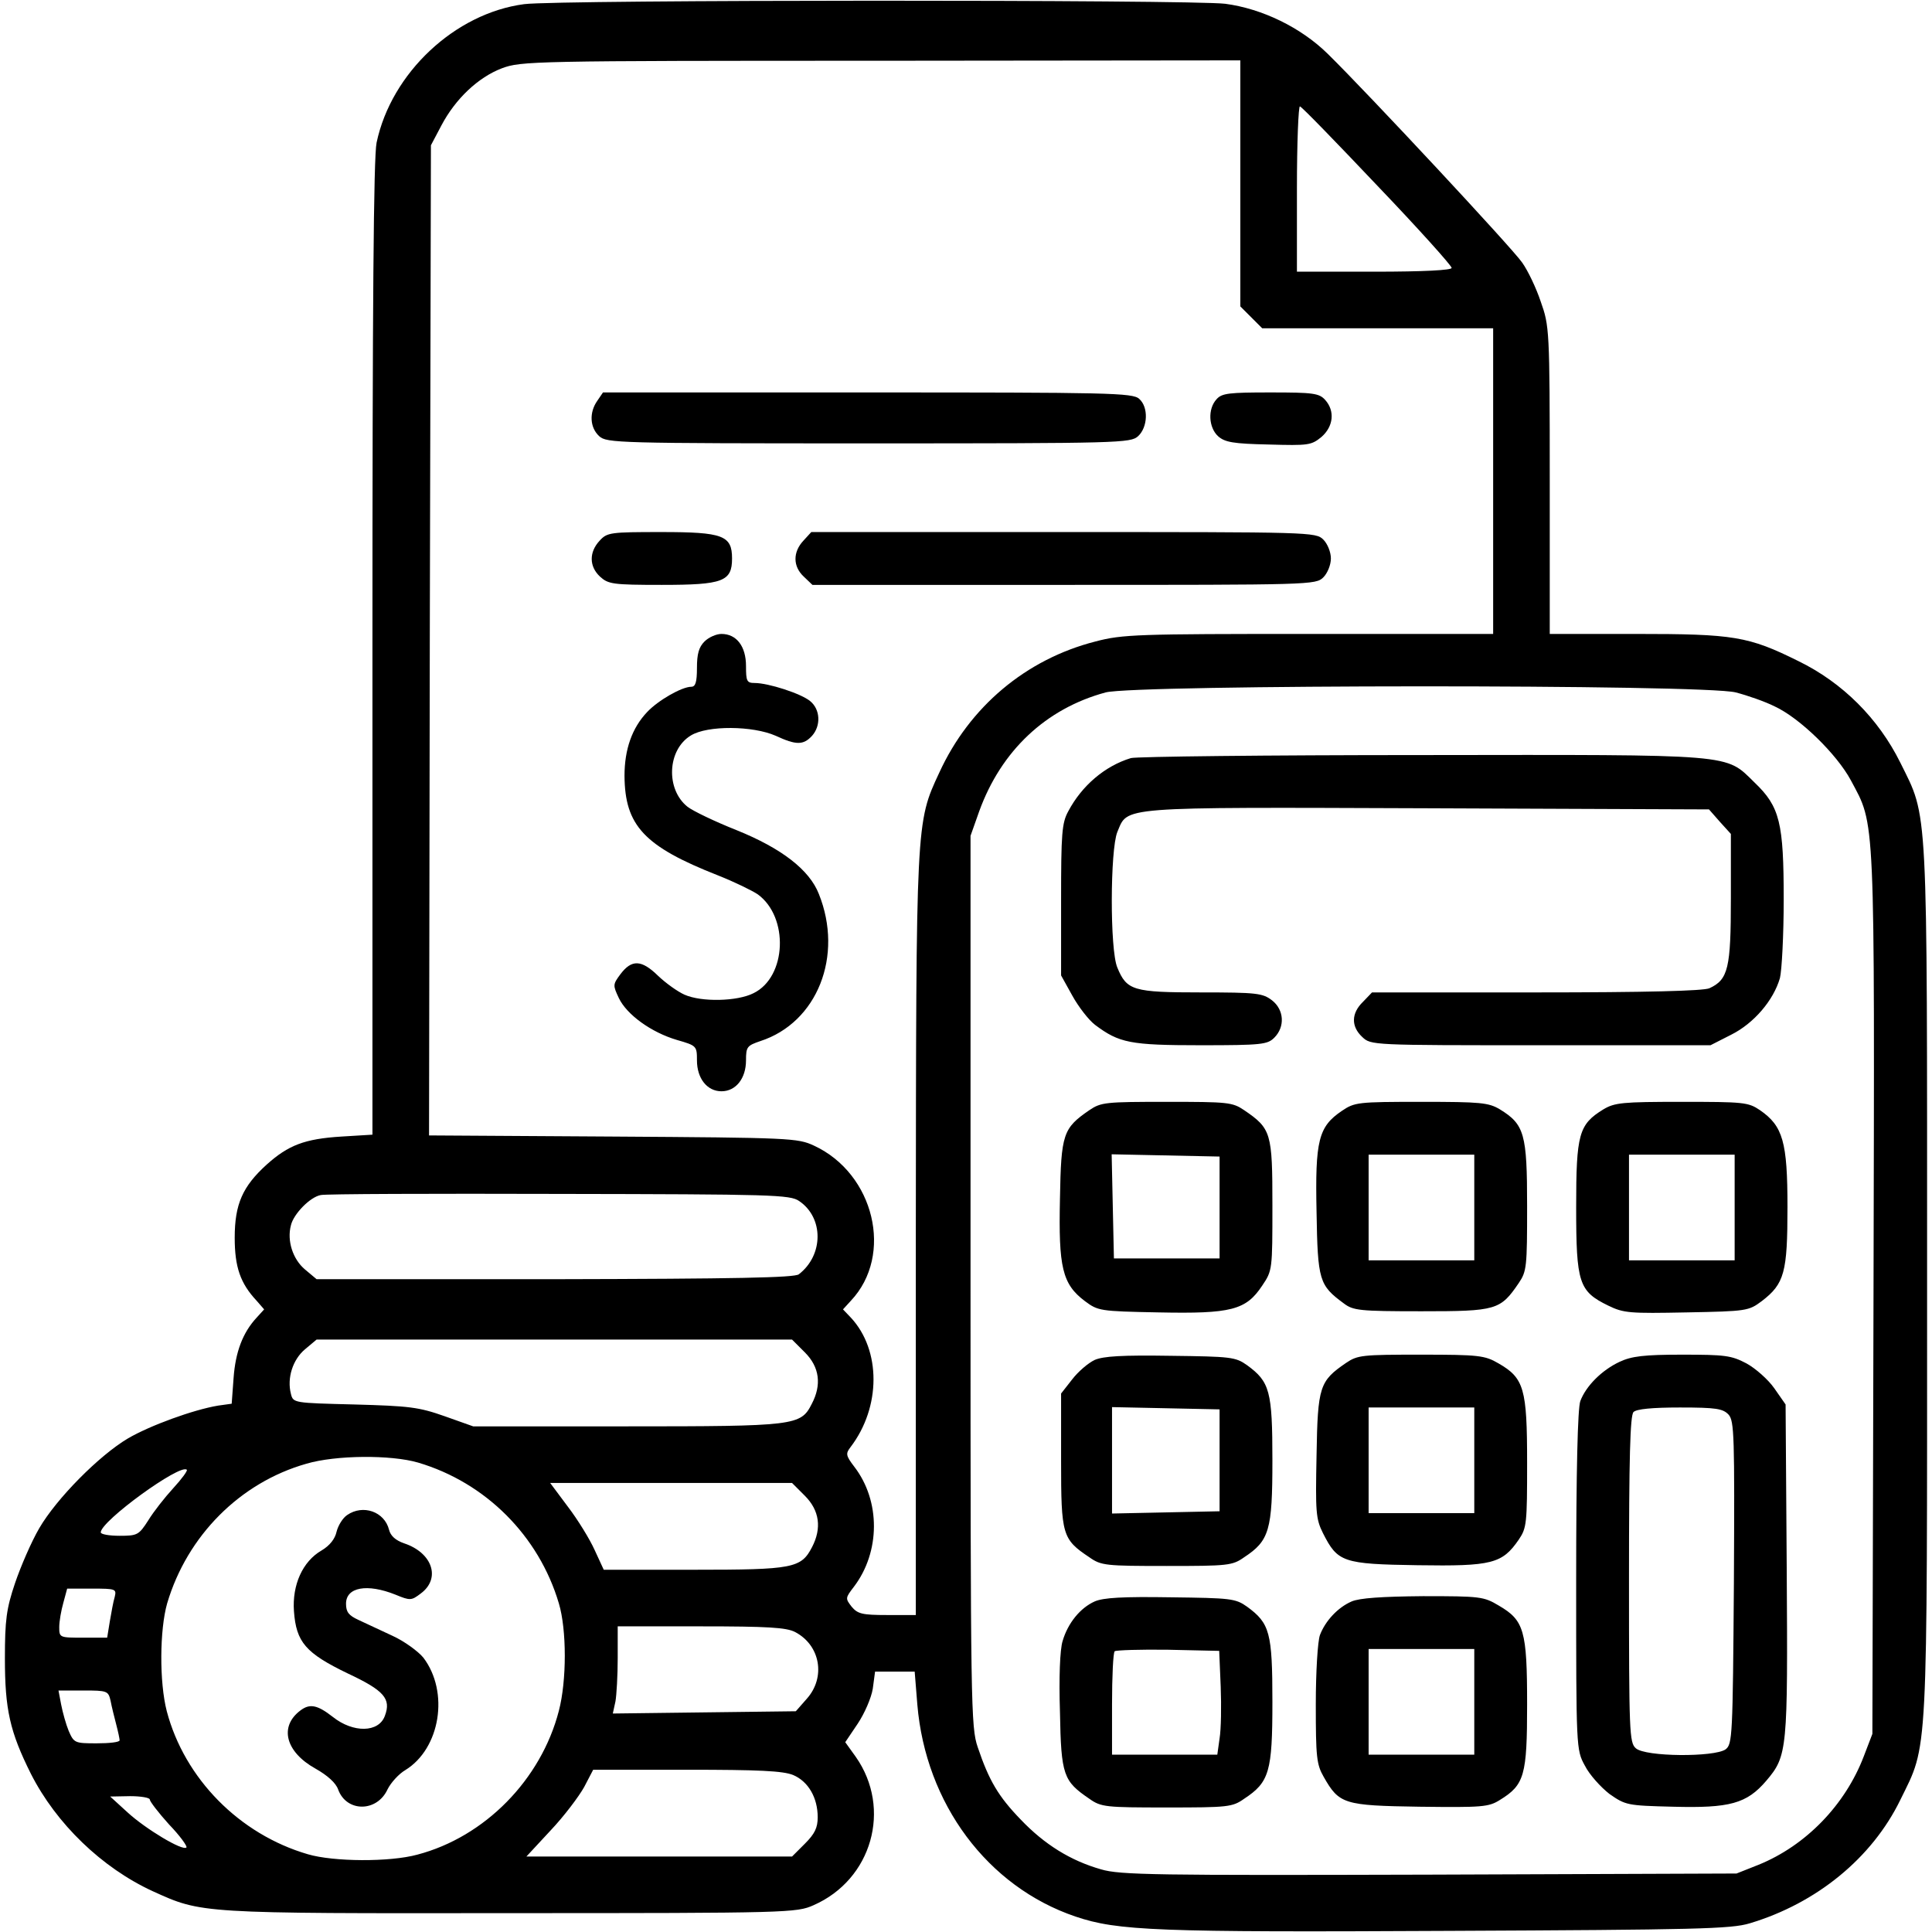
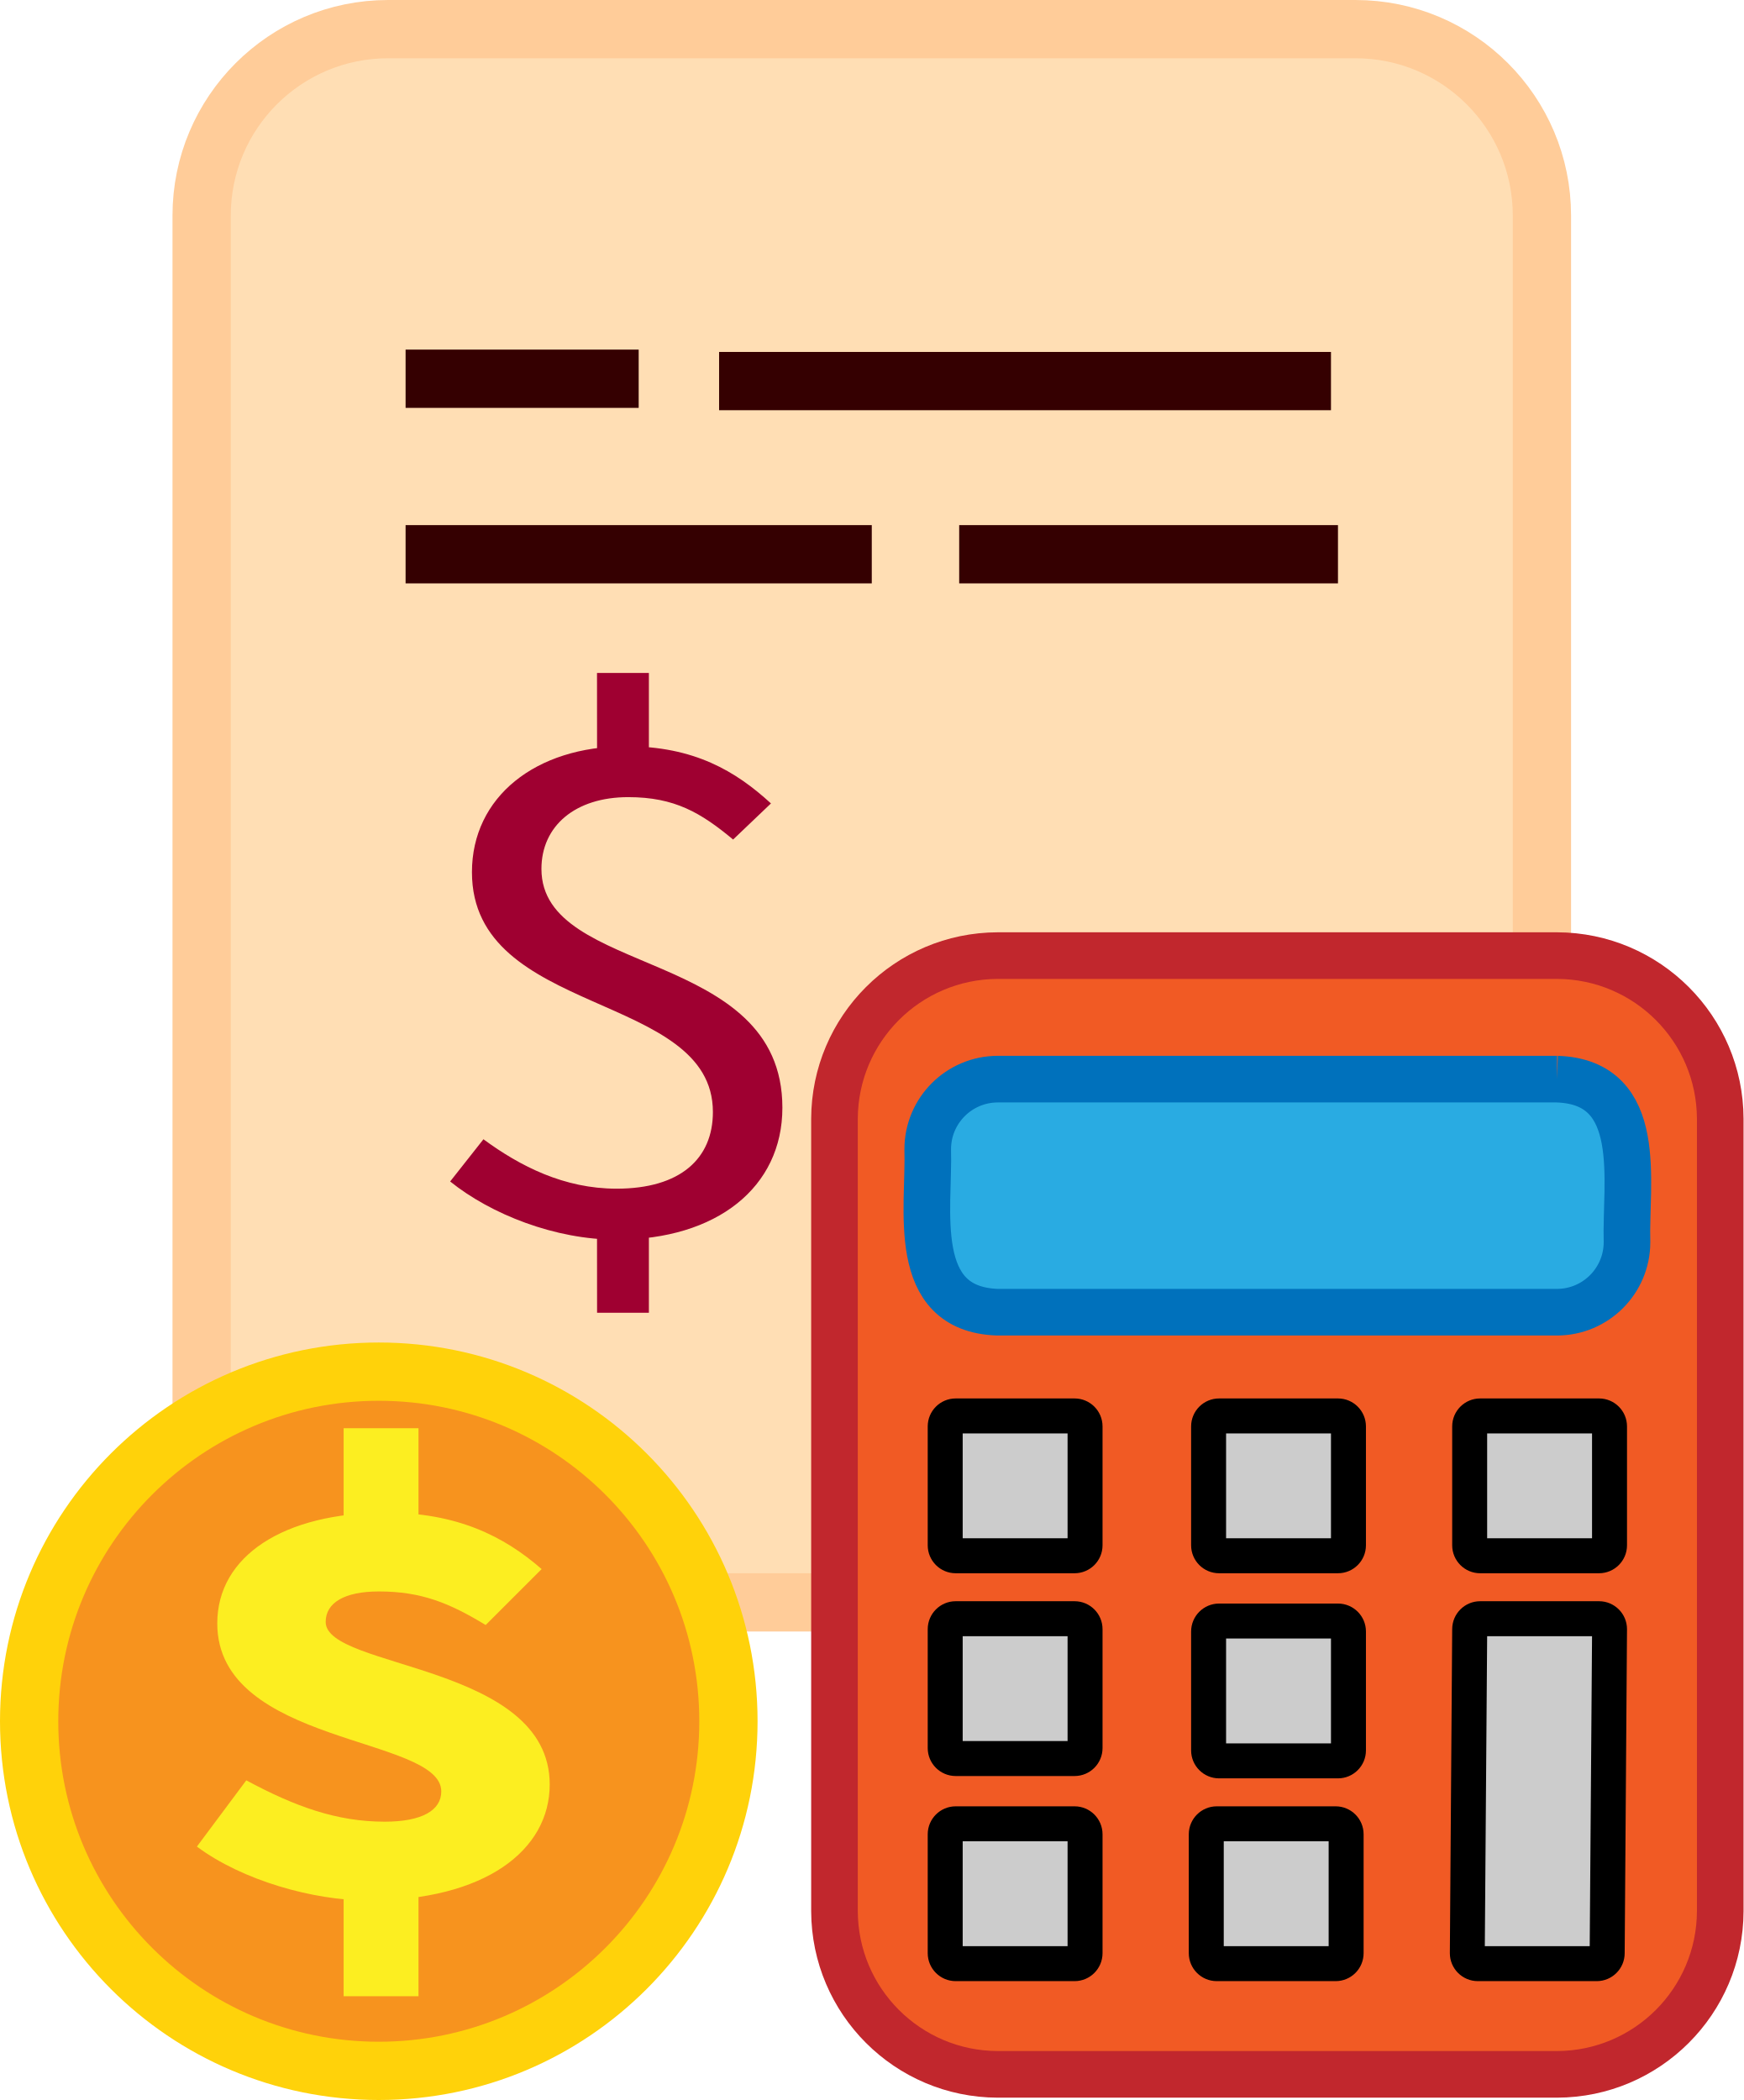
- <svg xmlns="http://www.w3.org/2000/svg" version="1.1" id="Layer_1" x="0px" y="0px" viewBox="0 0 512 512" style="enable-background:new 0 0 512 512;" xml:space="preserve">
-   <g>
-     <path d="M138.9,1.1c-18.3,2.4-35.2,18.2-39.1,36.7C99,41.5,98.7,81,98.7,171.9v128.8l-8.2,0.5c-9.8,0.6-14.1,2.3-19.8,7.4   c-6.4,5.8-8.5,10.5-8.5,19.4c0,7.8,1.5,12.1,5.8,16.7l2,2.3l-2,2.2c-3.7,4-5.6,9.1-6.1,16l-0.5,6.8l-3.6,0.5   c-6.6,1.1-18.1,5.3-23.9,8.7c-7.6,4.5-18.9,15.9-23.5,23.8c-2.1,3.6-4.9,10.1-6.4,14.5c-2.3,6.8-2.7,9.8-2.7,20   c0,13.5,1.3,19.4,6.9,30.6c6.7,13.2,18.8,24.9,32.3,31.1c13,5.9,12.2,5.9,94.9,5.8c73.8,0,75.7-0.1,80.2-2.1   c15.5-6.8,20.8-25.6,11.2-39.3l-2.8-3.9l3.3-4.9c1.8-2.7,3.6-6.8,4-9.3l0.6-4.5h10.5l0.7,8.7c2.2,26.3,18.6,48.3,41.9,56.2   c11.2,3.8,21.6,4.2,99.2,3.8c65.3-0.3,74.6-0.5,79.5-2c17.7-5.3,32.4-17.3,39.9-32.7c7.4-15.1,7.1-9,7.1-137.5s0.3-122.4-7.1-137.4   c-5.8-11.7-15.3-21.2-27-26.9c-13.3-6.6-17.1-7.2-43.1-7.2h-22.8v-40.8c0-40-0.1-40.8-2.4-47.3c-1.2-3.6-3.4-8.2-4.9-10.3   c-2.5-3.7-41-45-51.5-55.3c-7.1-7-17.4-12-27.2-13.3C315.6-0.1,147.9-0.1,138.9,1.1 M328.7,48.6v32.6l2.9,2.9l2.9,2.9h61.2v81   h-48.8c-45.4,0-49.4,0.1-56.6,2c-18.4,4.7-33.4,17.3-41.4,34.8c-6.2,13.3-6.1,12.6-6.2,122.9V428h-7.6c-6.6,0-7.8-0.3-9.4-2.2   c-1.7-2.2-1.7-2.3,0.6-5.3c7-9.2,7.1-22.7,0.1-31.8c-2.3-3-2.3-3.5-1-5.2c8.1-10.6,8.1-25.7,0.1-34.3l-2.1-2.2l2.1-2.3   c11.4-12.1,6.2-33.7-9.8-41.1c-4.3-2-6.2-2.1-53.3-2.4l-48.7-0.3l0.2-131.2l0.3-131.2l2.8-5.3c3.7-7,9.7-12.7,16-15.1   c5.1-1.9,7.9-2,100.5-2l95.2-0.1L328.7,48.6L328.7,48.6z M365,49.2c10.9,11.4,19.7,21.2,19.7,21.8s-7.3,1-20.5,1h-20.5V49.9   c0-12.1,0.4-21.9,0.8-21.7C345,28.3,354.2,37.8,365,49.2 M460,183.5c3.1,0.8,7.7,2.4,10.3,3.7c6.7,3.1,16.5,12.7,20.2,19.6   c6.5,12.2,6.3,7.1,6,136l-0.3,116.7l-2.3,6c-4.9,12.8-15.3,23.6-27.9,28.7l-5.8,2.3l-81.4,0.3c-72.4,0.2-82,0.1-87-1.4   c-8.1-2.3-15-6.6-21.3-13.2c-5.9-6.1-8.4-10.3-11.4-19.2c-1.8-5.3-1.9-10.5-1.9-123.5v-118l2.3-6.5c5.8-16,17.6-27.2,33.5-31.5   C300.9,181.4,451.7,181.3,460,183.5 M211.8,318.3c6.5,4.4,6.5,14.3-0.1,19.4c-1.1,0.9-16.6,1.2-64.7,1.3H83.9l-3.1-2.6   c-3.2-2.7-4.8-7.6-3.7-11.7c0.7-3,5.1-7.5,7.9-8c1.2-0.3,29.7-0.4,63.2-0.3C204.7,316.5,209.4,316.6,211.8,318.3 M213.3,358.4   c3.9,3.9,4.5,8.6,1.8,13.7c-2.9,5.7-4.3,5.9-49,5.9h-40.7l-7.6-2.7c-6.8-2.4-9.3-2.7-23.9-3.1c-16.1-0.4-16.2-0.4-16.8-2.8   c-1.1-4.2,0.5-9.1,3.7-11.8l3.1-2.6h126L213.3,358.4z M110.8,387.6c17.9,5.3,32,19.4,37.3,37.3c2.1,7,2.1,20.5,0,28.5   c-4.7,18.2-19.6,33.4-37.5,38.1c-7.3,2-22.2,1.9-29-0.1c-18.2-5.3-32.7-20.1-37.4-37.9c-2-7.7-1.9-21.6,0.1-28.6   c5.3-17.9,19.3-32,36.9-37C89,385.6,103.6,385.5,110.8,387.6 M45.9,394.4c-2.2,2.4-5.2,6.2-6.6,8.5c-2.5,3.9-2.9,4.1-7.6,4.1   c-2.8,0-5-0.4-5-0.9c0-3,21.1-18.3,22.8-16.6C49.8,389.7,48.2,391.9,45.9,394.4 M213.3,396.4c3.9,3.9,4.5,8.6,1.9,13.6   c-2.9,5.6-5,6-31.3,6H160l-2.4-5.2c-1.3-2.9-4.5-8.1-7.1-11.5l-4.7-6.3h64.1L213.3,396.4z M30.4,423.2c-0.4,1.3-0.9,4.2-1.3,6.5   l-0.7,4.3h-6.3c-6.3,0-6.4,0-6.4-2.8c0-1.5,0.5-4.4,1.1-6.5l1-3.7h6.6C30.7,421,30.9,421.1,30.4,423.2 M210.7,432.5   c6.7,3.5,8.2,12,3.1,17.7l-2.9,3.3l-24.3,0.3l-24.2,0.3l0.7-3.2c0.3-1.7,0.6-6.9,0.6-11.5V431h22   C203.4,431,208.4,431.3,210.7,432.5 M29.3,450.7c0.3,1.6,1,4.4,1.5,6.3s0.9,3.8,0.9,4.2c0,0.5-2.7,0.8-6.1,0.8   c-5.8,0-6-0.1-7.4-3.3c-0.7-1.7-1.6-4.9-2-7l-0.7-3.7h6.6C28.4,448,28.7,448.1,29.3,450.7 M210.2,470.4c4,1.7,6.5,6,6.5,11.2   c0,2.8-0.8,4.4-3.4,7l-3.4,3.4h-70.4l6.4-6.9c3.6-3.8,7.5-9,8.9-11.5l2.4-4.6H182C201.1,469,207.5,469.3,210.2,470.4 M39.7,476.9   c0,0.5,2.3,3.5,5.1,6.6c2.9,3,4.9,5.8,4.6,6.1c-1,1-10.8-4.9-15.6-9.3l-4.6-4.2l5.3-0.1C37.3,476,39.7,476.4,39.7,476.9" />
-     <path d="M158.3,106.2c-2.2,3.1-2,7.1,0.5,9.4c2,1.8,4.7,1.9,71.4,1.9s69.4-0.1,71.4-1.9c2.6-2.4,2.8-7.7,0.3-9.9   c-1.7-1.6-8.1-1.7-72-1.7h-70.1L158.3,106.2z M322.4,105.8c-2.4,2.6-2.1,7.5,0.4,9.8c1.8,1.6,4,2,13.4,2.2c10.6,0.3,11.3,0.2,14-2   c3.2-2.8,3.6-6.9,1-9.8c-1.6-1.8-3.2-2-14.5-2C325.7,104,323.8,104.2,322.4,105.8 M158.9,143.3c-2.8,3-2.8,6.8,0.1,9.5   c2.2,2,3.3,2.2,16.4,2.2c16.2,0,18.6-0.9,18.6-7s-2.4-7-18.7-7C161.7,141,160.9,141.1,158.9,143.3 M212.9,143.3   c-2.8,3-2.8,6.8,0.1,9.5l2.3,2.2H282c65.4,0,66.7,0,68.7-2c1.1-1.1,2-3.3,2-5s-0.9-3.9-2-5c-2-2-3.3-2-68.8-2H215L212.9,143.3z    M186.7,170c-1.5,1.5-2,3.3-2,7c0,3.8-0.4,5-1.5,5c-2.5,0-8.8,3.6-11.7,6.7c-4,4.2-6,9.9-6,16.9c0.1,13.2,5.2,18.7,24.8,26.4   c4.3,1.7,9,4,10.5,5c8.3,6,7.7,21.9-1.1,26.2c-4.3,2.2-13.8,2.4-18.3,0.4c-1.8-0.8-4.9-3-7-5c-4.4-4.3-7-4.4-10-0.4   c-2,2.7-2,2.9-0.4,6.3c2.1,4.4,8.6,9.1,15.4,11.1c5.2,1.5,5.3,1.6,5.3,5.4c0,4.8,2.7,8.2,6.5,8.2s6.5-3.4,6.5-8.2   c0-3.6,0.3-3.9,3.8-5.1c15.1-4.9,22.1-22.6,15.5-39c-2.5-6.4-9.9-12.1-21.8-16.9c-5.8-2.3-11.6-5.1-13-6.2   c-5.8-4.6-5.4-15.1,0.9-18.9c4.4-2.7,16.4-2.6,22.5,0.1c5.4,2.5,7.3,2.5,9.6,0c2.4-2.7,2.2-7-0.5-9.2c-2.4-2-11.1-4.8-14.7-4.8   c-2.1,0-2.3-0.5-2.3-4.5c0-5.2-2.5-8.5-6.5-8.5C189.8,168,187.8,168.9,186.7,170 M299.7,200.9c-6.9,2.1-13,7.3-16.6,14.1   c-1.7,3.1-1.9,5.9-1.9,23.5v20l3,5.4c1.6,2.9,4.3,6.4,6,7.7c6.4,4.8,9.3,5.4,28,5.4c16.2,0,17.7-0.2,19.5-2   c2.9-2.9,2.6-7.4-0.6-9.9c-2.5-1.9-4-2.1-18.8-2.1c-18,0-19.7-0.5-22.2-6.6c-2-4.7-1.9-31.2,0-35.9c2.9-6.8-0.7-6.6,82.2-6.3   l74.6,0.3l2.9,3.3l2.9,3.2v17.1c0,18.5-0.7,21.5-5.7,23.8c-1.6,0.7-16.7,1.1-45.9,1.1h-43.5l-2.4,2.5c-3.1,3-3.2,6.5-0.2,9.3   c2.3,2.2,2.5,2.2,47.3,2.2h45l5.5-2.8c6-3,11.2-9.1,12.9-15c0.5-2,1-11.4,1-20.8c0-20.3-1-24.6-7.7-31c-7.9-7.7-4.3-7.4-88.2-7.3   C335.8,200.1,301.1,200.5,299.7,200.9 M288.7,294.2c-7,4.8-7.5,6.3-7.8,23.5c-0.4,18.1,0.6,22.6,6.6,27.1c3.5,2.6,3.9,2.7,19.5,3   c19.3,0.4,23.2-0.6,27.5-7.1c2.7-4,2.7-4.2,2.7-21.3c0-19.2-0.3-20.3-7.5-25.2c-3.1-2.1-4.3-2.2-20.5-2.2S291.8,292.1,288.7,294.2    M323.2,320v13.5h-28l-0.3-13.8l-0.3-13.8l14.3,0.3l14.3,0.3V320z M355.6,294.4c-6.2,4.2-7.1,7.8-6.7,26.8   c0.3,18.2,0.7,19.4,7.2,24.2c2.5,1.9,4.1,2.1,20.6,2.1c19.9,0,20.9-0.3,25.8-7.5c2.1-3.1,2.2-4.3,2.2-20.4   c0-19.1-0.7-21.6-7.2-25.6c-3-1.8-5.1-2-20.8-2C359.8,292,359,292.1,355.6,294.4 M390.7,320v14h-28v-28h28V320z M424.9,294   c-6.5,4-7.2,6.5-7.2,25.9c0,20.1,0.7,22.3,8.5,26.1c4.1,2,5.7,2.1,20.8,1.8c16-0.3,16.4-0.4,19.9-3c6-4.6,6.8-7.6,6.8-24.9   s-1.2-21.5-7.3-25.7c-3.1-2.1-4.3-2.2-20.8-2.2C430,292,427.9,292.2,424.9,294 M459.7,320v14h-28v-28h28V320z M290.1,360.4   c-1.7,0.8-4.4,3.1-6,5.2l-2.9,3.7v17.8c0,19.7,0.3,20.8,7.5,25.6c3.1,2.2,4.3,2.3,20.5,2.3s17.4-0.1,20.5-2.3   c6.7-4.4,7.5-7.2,7.5-25.7c0-18.4-0.7-20.8-6.7-25.2c-3.1-2.2-4.3-2.3-20.3-2.5C297.4,359.1,292.4,359.4,290.1,360.4 M323.2,387   v13.5l-14.2,0.3l-14.3,0.3v-28.2l14.3,0.3l14.2,0.3V387z M356.7,361.2c-7,4.8-7.5,6.2-7.8,24.4c-0.3,15.1-0.2,16.9,1.7,20.7   c3.9,7.7,5.2,8.2,25.1,8.5c19.7,0.3,22.4-0.4,26.8-6.8c2.1-3.1,2.2-4.3,2.2-20.4c0-19.6-0.8-22.4-7.6-26.3   c-3.6-2.1-5.2-2.3-20.5-2.3C361,359,359.8,359.1,356.7,361.2 M390.7,387v14h-28v-28h28V387z M429.2,360.9   c-4.7,2.2-8.9,6.4-10.4,10.4c-0.7,1.9-1.1,18.4-1.1,47.6c0,44.5,0,44.8,2.3,49c1.2,2.4,4.2,5.7,6.5,7.5c4.3,3,4.7,3.1,16.9,3.4   c15,0.4,19.5-0.8,24.7-6.9c5.6-6.6,5.7-8.1,5.4-56.1l-0.3-43.6l-3-4.3c-1.6-2.3-5-5.3-7.4-6.6c-4-2.1-5.7-2.3-17-2.3   C435.7,359,432.4,359.4,429.2,360.9 M458.1,374.9c1.5,1.7,1.6,5.6,1.4,44.5c-0.3,41-0.4,42.8-2.2,44.2c-3,2.1-21.3,2-23.8-0.3   c-1.7-1.5-1.8-4.2-1.8-44.8c0-32.2,0.3-43.4,1.2-44.3c0.8-0.8,5-1.2,12.3-1.2C454.8,373,456.6,373.3,458.1,374.9 M290.1,424.4   c-3.8,1.7-7.1,5.7-8.5,10.5c-0.7,2.2-1,9.7-0.7,18.8c0.3,16.8,0.9,18.3,7.8,23c3.1,2.2,4.3,2.3,20.5,2.3s17.4-0.1,20.5-2.3   c6.7-4.4,7.5-7.2,7.5-25.7c0-18.4-0.7-20.8-6.7-25.2c-3.1-2.2-4.3-2.3-20.3-2.5C297.5,423.1,292.4,423.4,290.1,424.4 M323.5,447   c0.2,5.2,0.1,11.3-0.3,13.7l-0.6,4.3h-27.9v-13.3c0-7.4,0.3-13.7,0.7-14.1c0.4-0.3,6.8-0.5,14.2-0.4l13.5,0.3L323.5,447z    M358.2,424.4c-3.7,1.6-7,5.2-8.4,8.9c-0.6,1.6-1.1,9.8-1.1,18.4c0,13.9,0.2,15.9,2.1,19.2c4.1,7.2,5.3,7.6,25.4,7.9   c16.6,0.2,18.3,0.1,21.3-1.8c6.5-4,7.2-6.5,7.2-25.3c0-19.6-0.8-22.3-7.5-26.2c-4-2.4-4.9-2.5-20.1-2.5   C366.1,423.1,360.3,423.5,358.2,424.4 M390.7,451v14h-28v-28h28V451z M92,401.5c-1.2,0.8-2.4,2.8-2.8,4.4c-0.4,1.9-1.8,3.7-4,5   c-5,2.9-7.8,9.1-7.3,16.1c0.6,8.2,3.1,11.1,14.3,16.5c9.6,4.5,11.5,6.7,9.8,11.2c-1.6,4.5-8.4,4.6-13.8,0.3   c-4.1-3.2-6.1-3.6-8.6-1.7c-5.7,4.3-3.9,11,4,15.4c3.2,1.8,5.4,3.8,6,5.5c2.2,6.1,10.3,6.1,13.1,0c0.9-1.8,3-4.1,4.7-5.1   c9.3-5.7,11.7-20.7,4.8-29.8c-1.4-1.7-5.1-4.4-8.2-5.8c-3.2-1.5-7.3-3.4-9-4.2c-2.6-1.2-3.3-2.1-3.3-4.3c0-4.4,5.6-5.4,13.1-2.4   c3.9,1.6,4.2,1.6,6.7-0.3c5.4-4,3.1-10.8-4.4-13.3c-2.3-0.8-3.6-2-4-3.6C101.9,400.6,96.2,398.6,92,401.5" />
+ <svg xmlns="http://www.w3.org/2000/svg" id="logo" viewBox="0 0 748 901">
+   <defs>
+     <style>.cls-1{fill:#ffdeb4;stroke:#fc9;}.cls-1,.cls-2,.cls-6,.cls-8{stroke-miterlimit:10;}.cls-1,.cls-2,.cls-8{stroke-width:25px;}.cls-2{fill:none;stroke:#350001;}.cls-3{fill:#9f0031;}.cls-4{fill:#f15a24;}.cls-5{fill:#c1272d;}.cls-6{fill:#29abe2;stroke:#0071bc;stroke-width:20px;}.cls-7{fill:#ccc;}.cls-8{fill:#f7931e;stroke:#ffd20a;}.cls-9{fill:#fcee21;}</style>
+   </defs>
+   <g id="invoice">
+     <rect class="cls-1" x="86.5" y="12.5" width="575" height="675" rx="80" />
+     <line class="cls-2" x1="174" y1="162.5" x2="274" y2="162.5" />
+     <line class="cls-2" x1="308.5" y1="163.5" x2="571" y2="163.5" />
+     <line class="cls-2" x1="174" y1="237.8" x2="374" y2="237.8" />
+     <line class="cls-2" x1="411.5" y1="237.8" x2="574" y2="237.8" />
+     <path class="cls-3" d="M194.12,506.91,208.4,488.8C224.17,500.39,243,510,265.52,510c27.38,0,41.32-12.92,41.32-32.89,0-51.89-103.37-40.65-103.37-102.92,0-32.16,27.19-54,66.13-54,29.28,0,47.07,10.71,62.15,24.52L315.51,360.2c-13.78-11.45-25-18.19-45-18.19-22.69,0-37.23,12.33-37.23,30.8,0,46.57,103.37,33.69,103.37,102.45,0,34.12-28.11,56.61-71.12,56.61C239.12,531.87,211.64,521,194.12,506.91Zm63-218.17h22.26v41.12H257.15Zm0,233.85h22.26v40.65H257.15Z" transform="translate(-1 0)" />
+   </g>
+   <g id="calculator">
+     <rect class="cls-4" x="358" y="410" width="380" height="480" rx="70" />
+     <path class="cls-5" d="M669,420a60.23,60.23,0,0,1,60,60V820a60.23,60.23,0,0,1-60,60H429a60.23,60.23,0,0,1-60-60V480a60.23,60.23,0,0,1,60-60H669m0-20H429a80.24,80.24,0,0,0-80,80V820a80.24,80.24,0,0,0,80,80H669a80.24,80.24,0,0,0,80-80V480a80.24,80.24,0,0,0-80-80Z" transform="translate(-1 0)" />
+     <path class="cls-6" d="M669,463c38.09,1.25,29.21,44.5,30,70a30.09,30.09,0,0,1-30,30H429c-38.09-1.25-29.21-44.5-30-70a30.09,30.09,0,0,1,30-30H669" transform="translate(-1 0)" />
+     <rect class="cls-7" x="405.5" y="607.5" width="60" height="60" rx="4.5" />
+     <path d="M459,615v45H414V615h45m3-15H411a12,12,0,0,0-12,12v51a12,12,0,0,0,12,12h51a12,12,0,0,0,12-12V612a12,12,0,0,0-12-12Z" transform="translate(-1 0)" />
+     <rect class="cls-7" x="405.5" y="694.5" width="60" height="60" rx="4.5" />
+     <path d="M459,702v45H414V702h45m3-15H411a12,12,0,0,0-12,12v51a12,12,0,0,0,12,12h51a12,12,0,0,0,12-12V699a12,12,0,0,0-12-12Z" transform="translate(-1 0)" />
+     <rect class="cls-7" x="518.5" y="695.5" width="60" height="60" rx="4.5" />
+     <path d="M572,703v45H527V703h45m3-15H524a12,12,0,0,0-12,12v51a12,12,0,0,0,12,12h51a12,12,0,0,0,12-12V700a12,12,0,0,0-12-12Z" transform="translate(-1 0)" />
+     <rect class="cls-7" x="517.5" y="782.5" width="60" height="60" rx="4.5" />
+     <path d="M571,790v45H526V790h45m3-15H523a12,12,0,0,0-12,12v51a12,12,0,0,0,12,12h51a12,12,0,0,0,12-12V787a12,12,0,0,0-12-12Z" transform="translate(-1 0)" />
+     <rect class="cls-7" x="405.5" y="782.5" width="60" height="60" rx="4.5" />
+     <path d="M459,790v45H414V790h45m3-15H411a12,12,0,0,0-12,12v51a12,12,0,0,0,12,12h51a12,12,0,0,0,12-12V787a12,12,0,0,0-12-12Z" transform="translate(-1 0)" />
+     <rect class="cls-7" x="518.5" y="607.5" width="60" height="60" rx="4.5" />
+     <path d="M572,615v45H527V615h45m3-15H524a12,12,0,0,0-12,12v51a12,12,0,0,0,12,12h51a12,12,0,0,0,12-12V612a12,12,0,0,0-12-12Z" transform="translate(-1 0)" />
+     <rect class="cls-7" x="630.5" y="607.5" width="60" height="60" rx="4.5" />
+     <path d="M684,615v45H639V615h45m3-15H636a12,12,0,0,0-12,12v51a12,12,0,0,0,12,12h51a12,12,0,0,0,12-12V612a12,12,0,0,0-12-12Z" transform="translate(-1 0)" />
+     <path class="cls-7" d="M635,842.5a4.56,4.56,0,0,1-4.5-4.5l1-139a4.57,4.57,0,0,1,4.5-4.55h51a4.56,4.56,0,0,1,4.5,4.5l-1,139a4.57,4.57,0,0,1-4.5,4.55Z" transform="translate(-1 0)" />
+     <path d="M684,702l-1,133H638l1-133h45m3-15H636a12,12,0,0,0-12,12l-1,139a12,12,0,0,0,12,12h51a12,12,0,0,0,12-12l1-139a12,12,0,0,0-12-12Z" transform="translate(-1 0)" />
+   </g>
+   <g id="coin">
+     <circle class="cls-8" cx="162.5" cy="738.5" r="150" />
+     <path class="cls-9" d="M106.66,763.85C127.41,775,145.37,781.59,166,781.59c16,0,24.31-4.84,24.31-13,0-23.82-96.1-19.61-96.1-72.08,0-28.85,28.43-47.51,72.5-47.51,30.18,0,50.4,10,66.65,24.21l-24,24c-15.53-9.44-27.63-14.4-45.81-14.4-14.7,0-22.83,4.8-22.83,13.09,0,20.25,96.11,17.76,96.11,69.71,0,28.18-27.62,49.79-77.92,49.79-23.45,0-54-8.61-73.44-23.13Zm41.76-151.08h32.12v49.38H148.42Zm32.12,185.56v58.15H148.42V798.33Z" transform="translate(-1 0)" />
  </g>
</svg>
